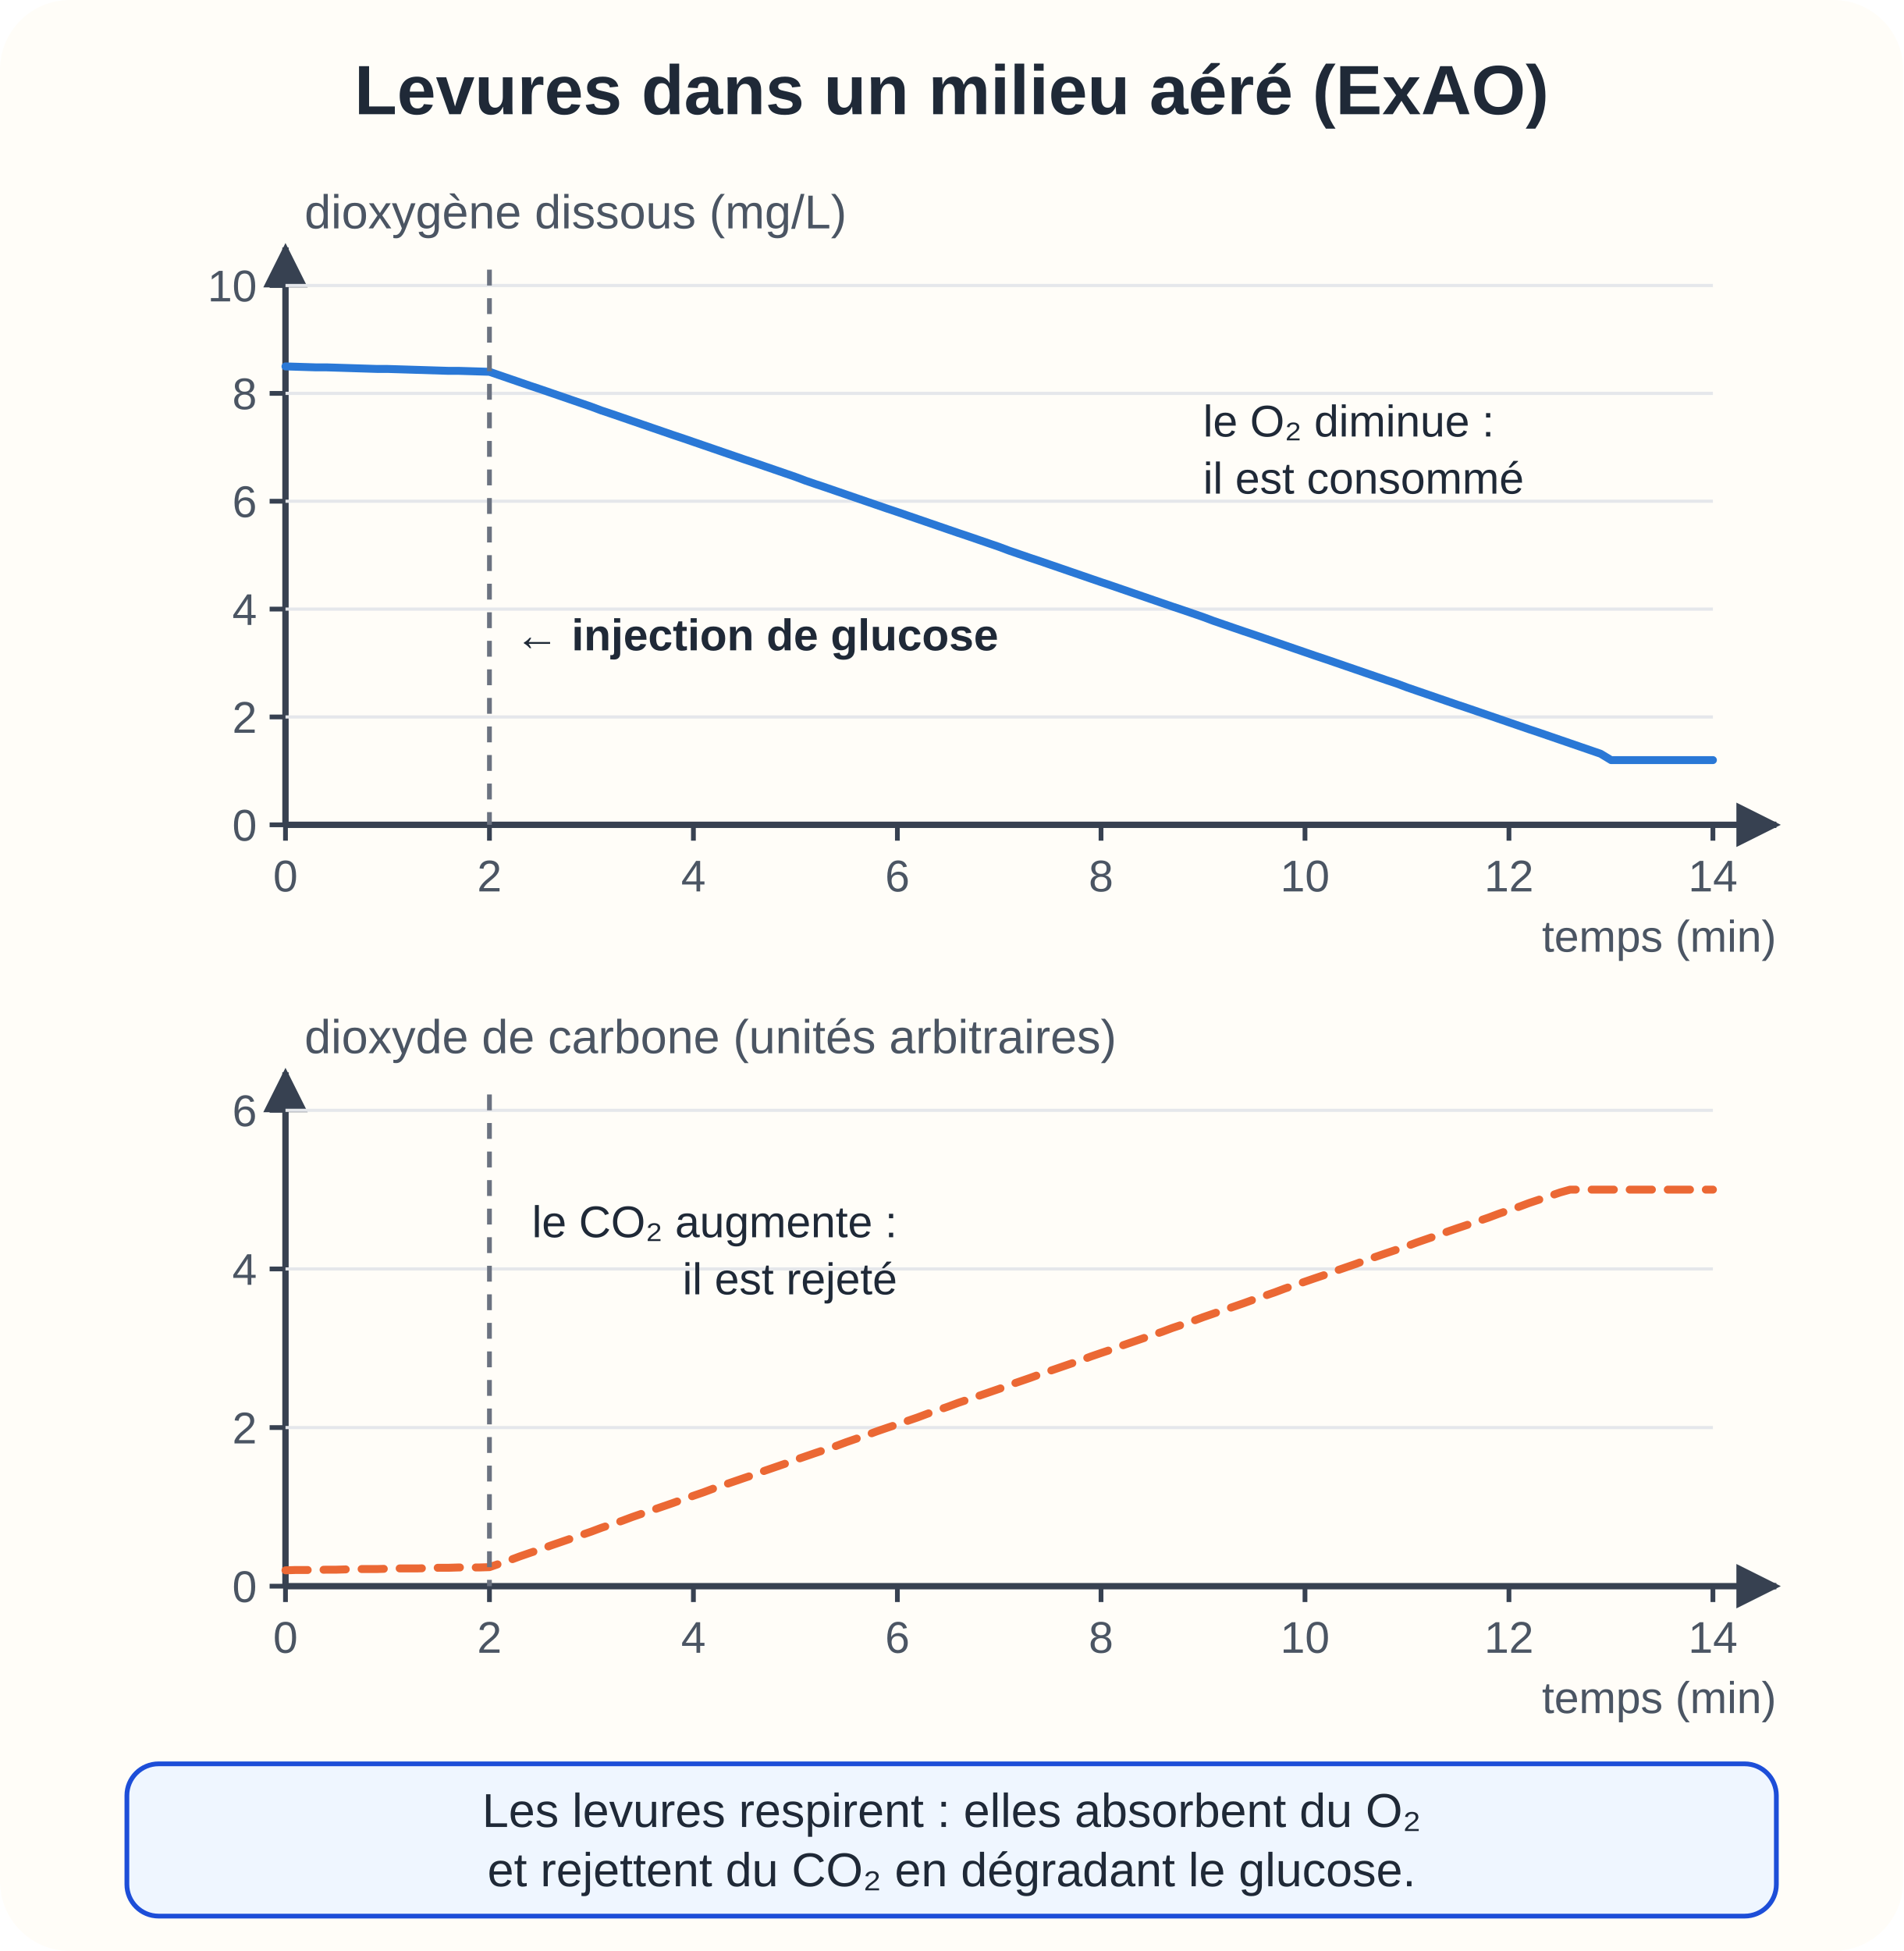
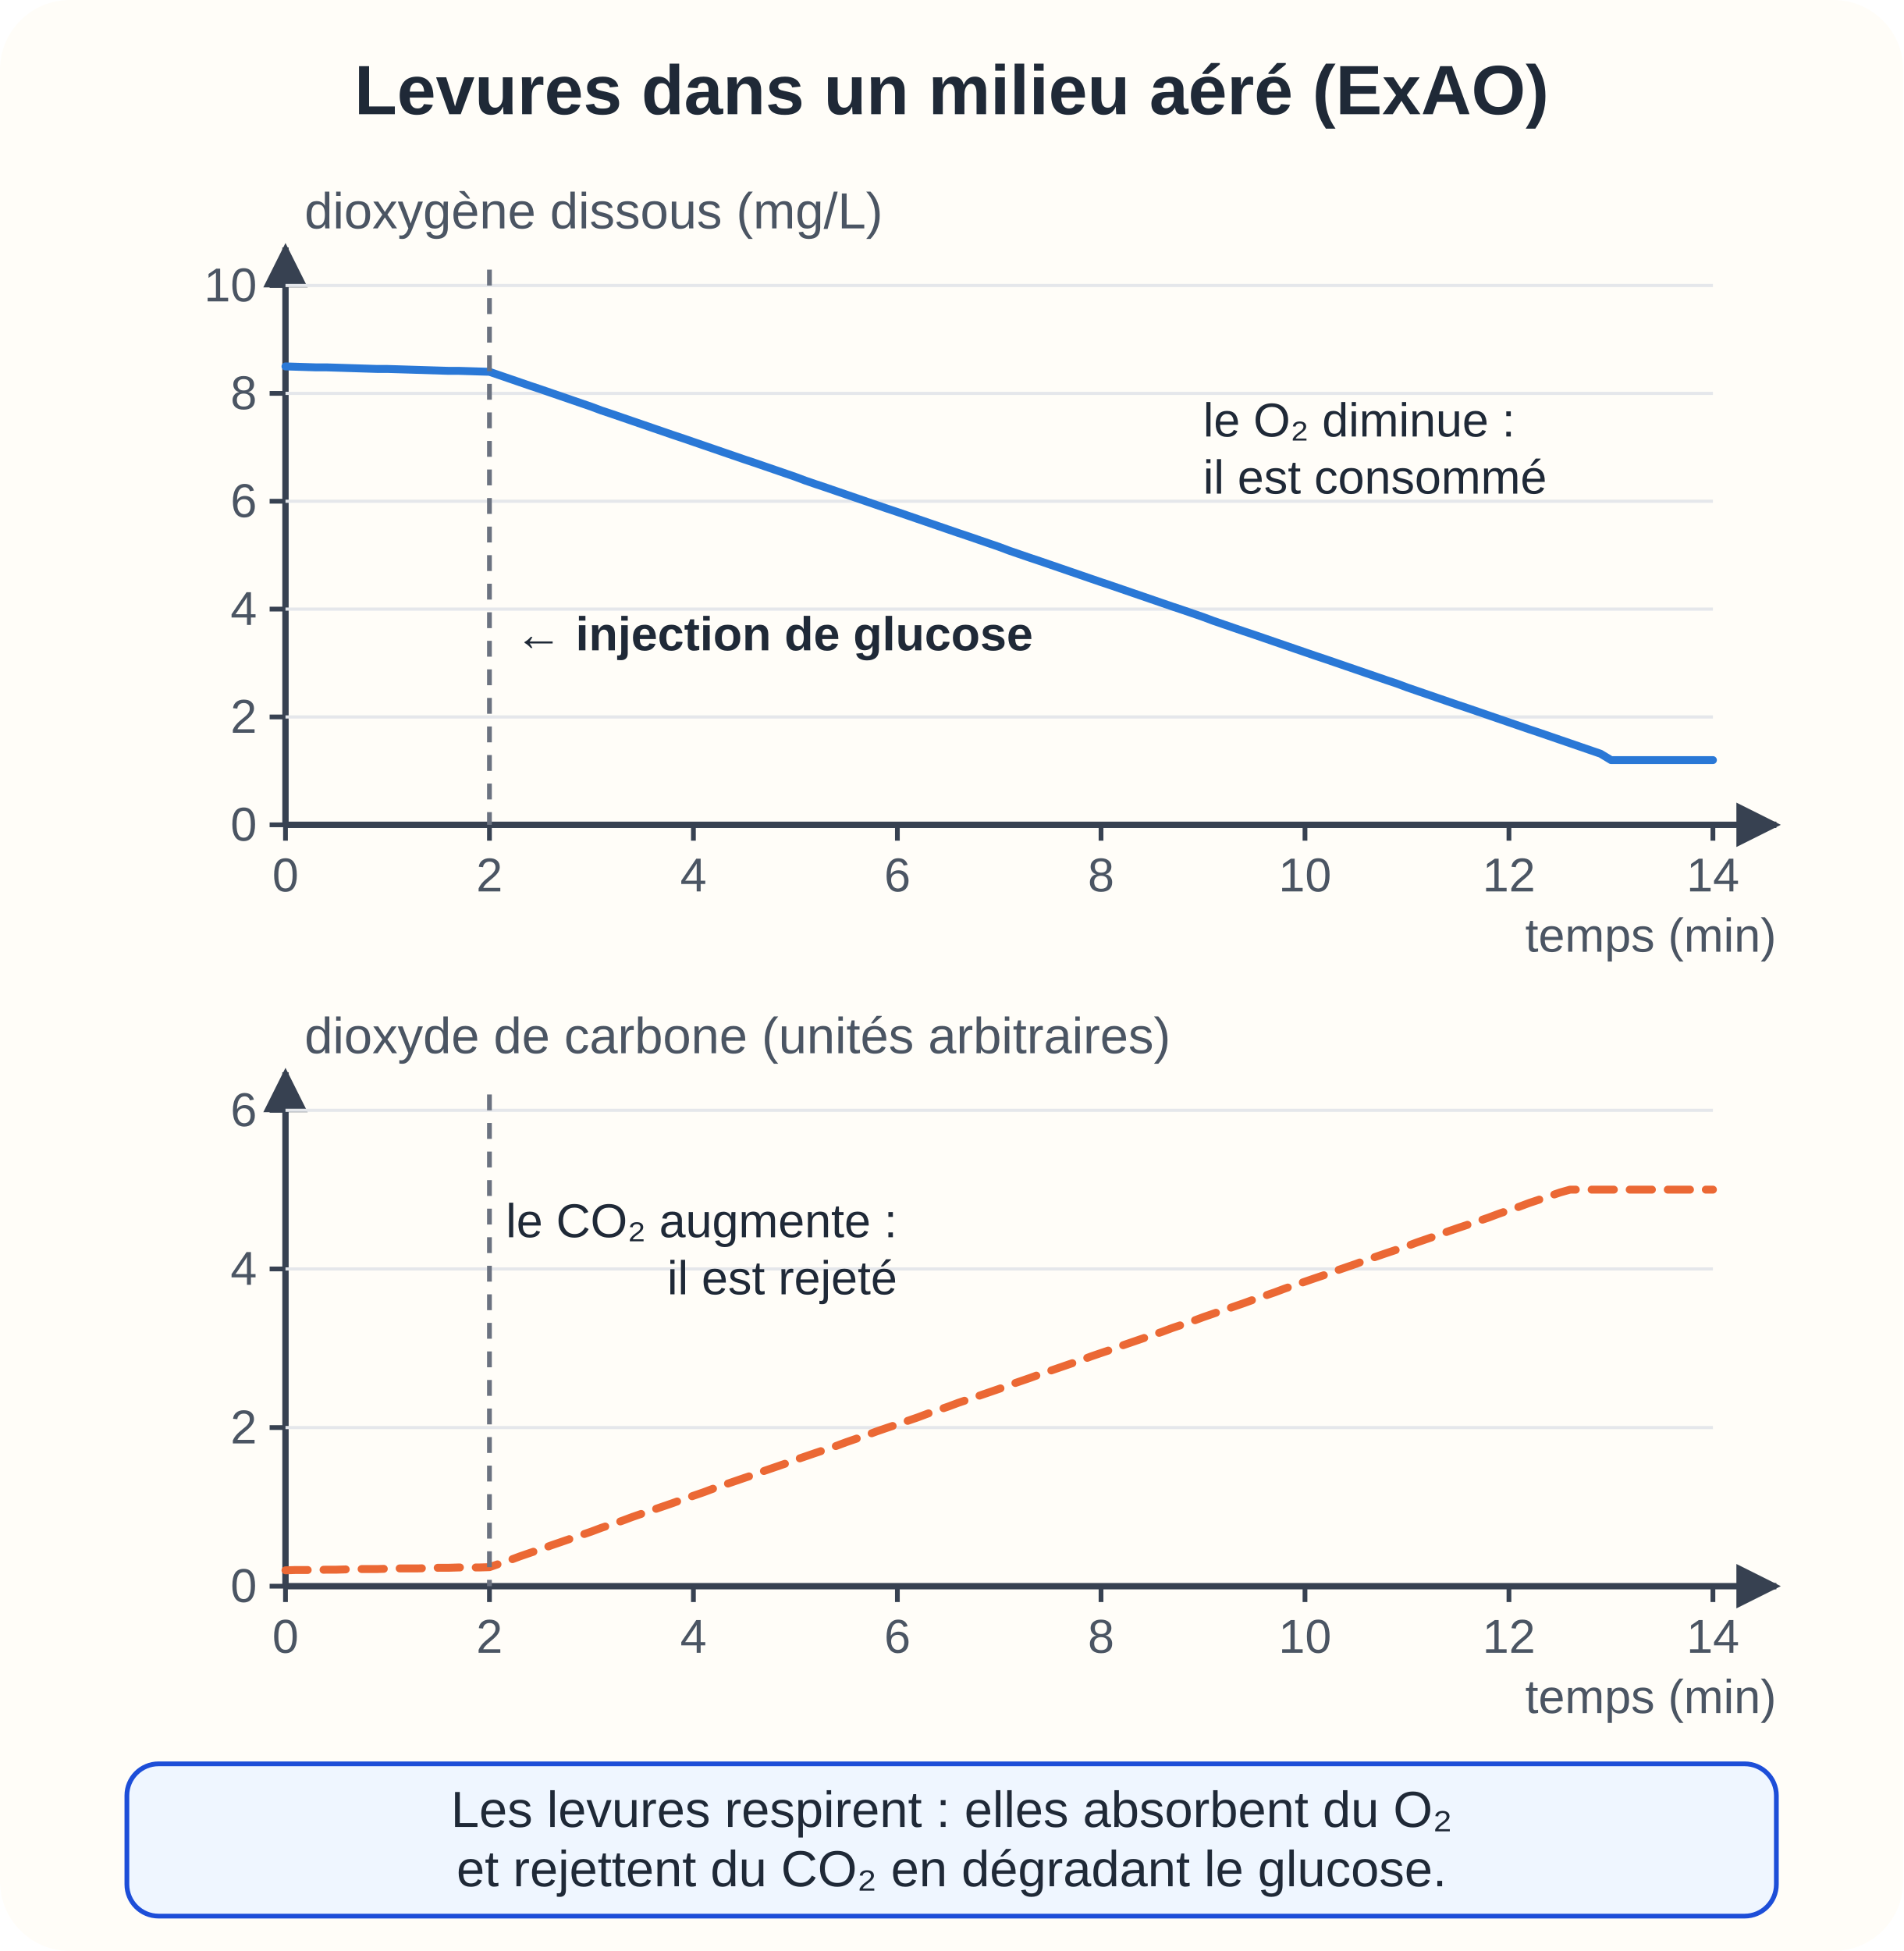
<svg xmlns="http://www.w3.org/2000/svg" viewBox="0 0 600 615" width="600" height="615" role="img" aria-labelledby="titre desc" font-family="Arial, Helvetica, sans-serif">
  <defs>
    <marker id="fl" viewBox="0 0 10 10" refX="9" refY="5" markerWidth="7" markerHeight="7" orient="auto-start-reverse">
      <path d="M0,0 L10,5 L0,10 z" fill="#374151" />
    </marker>
    <marker id="flb" viewBox="0 0 10 10" refX="9" refY="5" markerWidth="7" markerHeight="7" orient="auto-start-reverse">
      <path d="M0,0 L10,5 L0,10 z" fill="#1d4ed8" />
    </marker>
    <marker id="flr" viewBox="0 0 10 10" refX="9" refY="5" markerWidth="7" markerHeight="7" orient="auto-start-reverse">
      <path d="M0,0 L10,5 L0,10 z" fill="#b91c1c" />
    </marker>
    <marker id="flv" viewBox="0 0 10 10" refX="9" refY="5" markerWidth="7" markerHeight="7" orient="auto-start-reverse">
      <path d="M0,0 L10,5 L0,10 z" fill="#15803d" />
    </marker>
    <marker id="flo" viewBox="0 0 10 10" refX="9" refY="5" markerWidth="7" markerHeight="7" orient="auto-start-reverse">
      <path d="M0,0 L10,5 L0,10 z" fill="#c2410c" />
    </marker>
    <marker id="flm" viewBox="0 0 10 10" refX="9" refY="5" markerWidth="7" markerHeight="7" orient="auto-start-reverse">
      <path d="M0,0 L10,5 L0,10 z" fill="#7c3aed" />
    </marker>
  </defs>
  <rect x="0" y="0" width="600" height="615" rx="22" ry="22" fill="#fffdf8" />
  <text x="300.0" y="36" font-size="22" text-anchor="middle" font-weight="bold" fill="#1f2937">Levures dans un milieu aéré (ExAO)</text>
  <line x1="90" y1="260" x2="560" y2="260" stroke="#374151" stroke-width="2" marker-end="url(#fl)" />
  <line x1="90" y1="260" x2="90" y2="78" stroke="#374151" stroke-width="2" marker-end="url(#fl)" />
-   <text x="96" y="72" font-size="15" text-anchor="start" font-weight="normal" fill="#4b5563">dioxygène dissous (mg/L)</text>
+   <text x="96" y="72" font-size="16" text-anchor="start" font-weight="normal" fill="#4b5563">dioxygène dissous (mg/L)</text>
  <line x1="85" y1="260.0" x2="90" y2="260.0" stroke="#374151" stroke-width="1.5" />
-   <text x="81" y="265.0" font-size="14" text-anchor="end" font-weight="normal" fill="#4b5563">0</text>
+   <text x="81" y="265.0" font-size="15" text-anchor="end" font-weight="normal" fill="#4b5563">0</text>
  <line x1="85" y1="226.0" x2="90" y2="226.0" stroke="#374151" stroke-width="1.5" />
-   <text x="81" y="231.0" font-size="14" text-anchor="end" font-weight="normal" fill="#4b5563">2</text>
+   <text x="81" y="231.0" font-size="15" text-anchor="end" font-weight="normal" fill="#4b5563">2</text>
  <line x1="90" y1="226.0" x2="540" y2="226.0" stroke="#e5e7eb" stroke-width="1" />
  <line x1="85" y1="192.0" x2="90" y2="192.0" stroke="#374151" stroke-width="1.5" />
-   <text x="81" y="197.0" font-size="14" text-anchor="end" font-weight="normal" fill="#4b5563">4</text>
+   <text x="81" y="197.0" font-size="15" text-anchor="end" font-weight="normal" fill="#4b5563">4</text>
  <line x1="90" y1="192.0" x2="540" y2="192.0" stroke="#e5e7eb" stroke-width="1" />
  <line x1="85" y1="158.0" x2="90" y2="158.0" stroke="#374151" stroke-width="1.5" />
-   <text x="81" y="163.0" font-size="14" text-anchor="end" font-weight="normal" fill="#4b5563">6</text>
+   <text x="81" y="163.0" font-size="15" text-anchor="end" font-weight="normal" fill="#4b5563">6</text>
  <line x1="90" y1="158.0" x2="540" y2="158.0" stroke="#e5e7eb" stroke-width="1" />
  <line x1="85" y1="124.0" x2="90" y2="124.0" stroke="#374151" stroke-width="1.5" />
-   <text x="81" y="129.0" font-size="14" text-anchor="end" font-weight="normal" fill="#4b5563">8</text>
+   <text x="81" y="129.0" font-size="15" text-anchor="end" font-weight="normal" fill="#4b5563">8</text>
  <line x1="90" y1="124.0" x2="540" y2="124.0" stroke="#e5e7eb" stroke-width="1" />
  <line x1="85" y1="90.0" x2="90" y2="90.0" stroke="#374151" stroke-width="1.5" />
-   <text x="81" y="95.0" font-size="14" text-anchor="end" font-weight="normal" fill="#4b5563">10</text>
+   <text x="81" y="95.0" font-size="15" text-anchor="end" font-weight="normal" fill="#4b5563">10</text>
  <line x1="90" y1="90.0" x2="540" y2="90.0" stroke="#e5e7eb" stroke-width="1" />
  <line x1="90.0" y1="260" x2="90.0" y2="265" stroke="#374151" stroke-width="1.5" />
-   <text x="90.0" y="281" font-size="14" text-anchor="middle" font-weight="normal" fill="#4b5563">0</text>
+   <text x="90.0" y="281" font-size="15" text-anchor="middle" font-weight="normal" fill="#4b5563">0</text>
  <line x1="154.3" y1="260" x2="154.3" y2="265" stroke="#374151" stroke-width="1.5" />
-   <text x="154.3" y="281" font-size="14" text-anchor="middle" font-weight="normal" fill="#4b5563">2</text>
+   <text x="154.3" y="281" font-size="15" text-anchor="middle" font-weight="normal" fill="#4b5563">2</text>
  <line x1="218.6" y1="260" x2="218.6" y2="265" stroke="#374151" stroke-width="1.5" />
-   <text x="218.6" y="281" font-size="14" text-anchor="middle" font-weight="normal" fill="#4b5563">4</text>
+   <text x="218.6" y="281" font-size="15" text-anchor="middle" font-weight="normal" fill="#4b5563">4</text>
  <line x1="282.9" y1="260" x2="282.9" y2="265" stroke="#374151" stroke-width="1.5" />
-   <text x="282.9" y="281" font-size="14" text-anchor="middle" font-weight="normal" fill="#4b5563">6</text>
+   <text x="282.9" y="281" font-size="15" text-anchor="middle" font-weight="normal" fill="#4b5563">6</text>
  <line x1="347.1" y1="260" x2="347.1" y2="265" stroke="#374151" stroke-width="1.5" />
-   <text x="347.1" y="281" font-size="14" text-anchor="middle" font-weight="normal" fill="#4b5563">8</text>
+   <text x="347.1" y="281" font-size="15" text-anchor="middle" font-weight="normal" fill="#4b5563">8</text>
  <line x1="411.4" y1="260" x2="411.4" y2="265" stroke="#374151" stroke-width="1.5" />
-   <text x="411.4" y="281" font-size="14" text-anchor="middle" font-weight="normal" fill="#4b5563">10</text>
+   <text x="411.4" y="281" font-size="15" text-anchor="middle" font-weight="normal" fill="#4b5563">10</text>
  <line x1="475.7" y1="260" x2="475.7" y2="265" stroke="#374151" stroke-width="1.5" />
-   <text x="475.7" y="281" font-size="14" text-anchor="middle" font-weight="normal" fill="#4b5563">12</text>
+   <text x="475.7" y="281" font-size="15" text-anchor="middle" font-weight="normal" fill="#4b5563">12</text>
  <line x1="540.0" y1="260" x2="540.0" y2="265" stroke="#374151" stroke-width="1.5" />
-   <text x="540.0" y="281" font-size="14" text-anchor="middle" font-weight="normal" fill="#4b5563">14</text>
-   <text x="560" y="300" font-size="14" text-anchor="end" font-weight="normal" fill="#4b5563">temps (min)</text>
+   <text x="540.0" y="281" font-size="15" text-anchor="middle" font-weight="normal" fill="#4b5563">14</text>
+   <text x="560" y="300" font-size="15" text-anchor="end" font-weight="normal" fill="#4b5563">temps (min)</text>
  <polyline points="90.0,115.5 93.2,115.6 96.4,115.7 99.6,115.8 102.9,115.8 106.1,115.9 109.3,116.0 112.5,116.1 115.7,116.2 118.9,116.3 122.1,116.3 125.4,116.4 128.6,116.5 131.8,116.6 135.0,116.7 138.2,116.8 141.4,116.9 144.6,116.9 147.9,117.0 151.1,117.1 154.3,117.2 157.5,118.3 160.7,119.4 163.9,120.5 167.1,121.6 170.4,122.7 173.6,123.8 176.8,124.9 180.0,126.0 183.2,127.1 186.4,128.2 189.6,129.4 192.9,130.5 196.1,131.6 199.3,132.7 202.5,133.8 205.7,134.9 208.9,136.0 212.1,137.1 215.4,138.2 218.6,139.3 221.8,140.4 225.0,141.5 228.2,142.6 231.4,143.7 234.6,144.8 237.9,145.9 241.1,147.0 244.3,148.1 247.5,149.2 250.7,150.3 253.9,151.5 257.1,152.6 260.4,153.7 263.6,154.8 266.8,155.9 270.0,157.0 273.2,158.1 276.4,159.2 279.6,160.3 282.9,161.4 286.1,162.5 289.3,163.6 292.5,164.7 295.7,165.8 298.9,166.9 302.1,168.0 305.4,169.1 308.6,170.2 311.8,171.3 315.0,172.4 318.2,173.6 321.4,174.7 324.6,175.8 327.9,176.9 331.1,178.0 334.3,179.1 337.5,180.2 340.7,181.3 343.9,182.4 347.1,183.5 350.4,184.6 353.6,185.7 356.8,186.8 360.0,187.9 363.2,189.0 366.4,190.1 369.6,191.2 372.9,192.3 376.1,193.4 379.3,194.5 382.5,195.7 385.7,196.8 388.9,197.9 392.1,199.0 395.4,200.1 398.6,201.2 401.8,202.3 405.0,203.4 408.2,204.5 411.4,205.6 414.6,206.7 417.9,207.8 421.1,208.9 424.3,210.0 427.5,211.1 430.7,212.2 433.9,213.3 437.1,214.4 440.4,215.5 443.6,216.7 446.8,217.8 450.0,218.9 453.2,220.0 456.4,221.1 459.6,222.2 462.9,223.3 466.1,224.4 469.3,225.5 472.5,226.6 475.7,227.7 478.9,228.8 482.1,229.9 485.4,231.0 488.6,232.1 491.8,233.2 495.0,234.3 498.2,235.4 501.4,236.5 504.6,237.6 507.9,239.6 511.1,239.6 514.3,239.6 517.5,239.6 520.7,239.6 523.9,239.6 527.1,239.6 530.4,239.6 533.6,239.6 536.8,239.6 540.0,239.6" fill="none" stroke="#2a78d6" stroke-width="2.5" stroke-linejoin="round" stroke-linecap="round" />
  <line x1="154.3" y1="85" x2="154.3" y2="260" stroke="#6b7280" stroke-width="1.5" stroke-dasharray="5 4" />
-   <text x="162.286" y="205" font-size="14" text-anchor="start" font-weight="bold" fill="#1f2937">← injection de glucose</text>
-   <text x="379.286" y="137.6" font-size="14" text-anchor="start" font-weight="normal" fill="#1f2937">le O₂ diminue :</text>
-   <text x="379.286" y="155.6" font-size="14" text-anchor="start" font-weight="normal" fill="#1f2937">il est consommé</text>
+   <text x="162.286" y="205" font-size="15" text-anchor="start" font-weight="bold" fill="#1f2937">← injection de glucose</text>
+   <text x="379.286" y="137.6" font-size="15" text-anchor="start" font-weight="normal" fill="#1f2937">le O₂ diminue :</text>
+   <text x="379.286" y="155.6" font-size="15" text-anchor="start" font-weight="normal" fill="#1f2937">il est consommé</text>
  <line x1="90" y1="500" x2="560" y2="500" stroke="#374151" stroke-width="2" marker-end="url(#fl)" />
  <line x1="90" y1="500" x2="90" y2="338" stroke="#374151" stroke-width="2" marker-end="url(#fl)" />
-   <text x="96" y="332" font-size="15" text-anchor="start" font-weight="normal" fill="#4b5563">dioxyde de carbone (unités arbitraires)</text>
+   <text x="96" y="332" font-size="16" text-anchor="start" font-weight="normal" fill="#4b5563">dioxyde de carbone (unités arbitraires)</text>
  <line x1="85" y1="500.0" x2="90" y2="500.0" stroke="#374151" stroke-width="1.5" />
-   <text x="81" y="505.0" font-size="14" text-anchor="end" font-weight="normal" fill="#4b5563">0</text>
+   <text x="81" y="505.0" font-size="15" text-anchor="end" font-weight="normal" fill="#4b5563">0</text>
  <line x1="85" y1="450.0" x2="90" y2="450.0" stroke="#374151" stroke-width="1.5" />
-   <text x="81" y="455.0" font-size="14" text-anchor="end" font-weight="normal" fill="#4b5563">2</text>
+   <text x="81" y="455.0" font-size="15" text-anchor="end" font-weight="normal" fill="#4b5563">2</text>
  <line x1="90" y1="450.0" x2="540" y2="450.0" stroke="#e5e7eb" stroke-width="1" />
  <line x1="85" y1="400.0" x2="90" y2="400.0" stroke="#374151" stroke-width="1.5" />
-   <text x="81" y="405.0" font-size="14" text-anchor="end" font-weight="normal" fill="#4b5563">4</text>
+   <text x="81" y="405.0" font-size="15" text-anchor="end" font-weight="normal" fill="#4b5563">4</text>
  <line x1="90" y1="400.0" x2="540" y2="400.0" stroke="#e5e7eb" stroke-width="1" />
  <line x1="85" y1="350.0" x2="90" y2="350.0" stroke="#374151" stroke-width="1.5" />
-   <text x="81" y="355.0" font-size="14" text-anchor="end" font-weight="normal" fill="#4b5563">6</text>
+   <text x="81" y="355.0" font-size="15" text-anchor="end" font-weight="normal" fill="#4b5563">6</text>
  <line x1="90" y1="350.0" x2="540" y2="350.0" stroke="#e5e7eb" stroke-width="1" />
  <line x1="90.0" y1="500" x2="90.0" y2="505" stroke="#374151" stroke-width="1.5" />
-   <text x="90.0" y="521" font-size="14" text-anchor="middle" font-weight="normal" fill="#4b5563">0</text>
+   <text x="90.0" y="521" font-size="15" text-anchor="middle" font-weight="normal" fill="#4b5563">0</text>
  <line x1="154.3" y1="500" x2="154.3" y2="505" stroke="#374151" stroke-width="1.5" />
-   <text x="154.3" y="521" font-size="14" text-anchor="middle" font-weight="normal" fill="#4b5563">2</text>
+   <text x="154.3" y="521" font-size="15" text-anchor="middle" font-weight="normal" fill="#4b5563">2</text>
  <line x1="218.6" y1="500" x2="218.6" y2="505" stroke="#374151" stroke-width="1.5" />
-   <text x="218.6" y="521" font-size="14" text-anchor="middle" font-weight="normal" fill="#4b5563">4</text>
+   <text x="218.6" y="521" font-size="15" text-anchor="middle" font-weight="normal" fill="#4b5563">4</text>
  <line x1="282.9" y1="500" x2="282.9" y2="505" stroke="#374151" stroke-width="1.5" />
-   <text x="282.9" y="521" font-size="14" text-anchor="middle" font-weight="normal" fill="#4b5563">6</text>
+   <text x="282.9" y="521" font-size="15" text-anchor="middle" font-weight="normal" fill="#4b5563">6</text>
  <line x1="347.1" y1="500" x2="347.1" y2="505" stroke="#374151" stroke-width="1.5" />
-   <text x="347.1" y="521" font-size="14" text-anchor="middle" font-weight="normal" fill="#4b5563">8</text>
+   <text x="347.1" y="521" font-size="15" text-anchor="middle" font-weight="normal" fill="#4b5563">8</text>
  <line x1="411.4" y1="500" x2="411.4" y2="505" stroke="#374151" stroke-width="1.5" />
-   <text x="411.4" y="521" font-size="14" text-anchor="middle" font-weight="normal" fill="#4b5563">10</text>
+   <text x="411.4" y="521" font-size="15" text-anchor="middle" font-weight="normal" fill="#4b5563">10</text>
  <line x1="475.7" y1="500" x2="475.7" y2="505" stroke="#374151" stroke-width="1.5" />
-   <text x="475.7" y="521" font-size="14" text-anchor="middle" font-weight="normal" fill="#4b5563">12</text>
+   <text x="475.7" y="521" font-size="15" text-anchor="middle" font-weight="normal" fill="#4b5563">12</text>
  <line x1="540.0" y1="500" x2="540.0" y2="505" stroke="#374151" stroke-width="1.5" />
-   <text x="540.0" y="521" font-size="14" text-anchor="middle" font-weight="normal" fill="#4b5563">14</text>
-   <text x="560" y="540" font-size="14" text-anchor="end" font-weight="normal" fill="#4b5563">temps (min)</text>
+   <text x="540.0" y="521" font-size="15" text-anchor="middle" font-weight="normal" fill="#4b5563">14</text>
+   <text x="560" y="540" font-size="15" text-anchor="end" font-weight="normal" fill="#4b5563">temps (min)</text>
  <polyline points="90.0,495.0 93.2,494.9 96.4,494.9 99.6,494.9 102.9,494.8 106.1,494.8 109.3,494.7 112.5,494.6 115.7,494.6 118.9,494.6 122.1,494.5 125.4,494.4 128.6,494.4 131.8,494.4 135.0,494.3 138.2,494.2 141.4,494.2 144.6,494.1 147.9,494.1 151.1,494.1 154.3,494.0 157.5,492.9 160.7,491.8 163.9,490.6 167.1,489.5 170.4,488.4 173.6,487.2 176.8,486.1 180.0,485.0 183.2,483.9 186.4,482.8 189.6,481.6 192.9,480.5 196.1,479.4 199.3,478.2 202.5,477.1 205.7,476.0 208.9,474.9 212.1,473.8 215.4,472.6 218.6,471.5 221.8,470.4 225.0,469.2 228.2,468.1 231.4,467.0 234.6,465.9 237.9,464.8 241.1,463.6 244.3,462.5 247.5,461.4 250.7,460.2 253.9,459.1 257.1,458.0 260.4,456.9 263.6,455.8 266.8,454.6 270.0,453.5 273.2,452.4 276.4,451.2 279.6,450.1 282.9,449.0 286.1,447.9 289.3,446.8 292.5,445.6 295.7,444.5 298.9,443.4 302.1,442.2 305.4,441.1 308.6,440.0 311.8,438.9 315.0,437.8 318.2,436.6 321.4,435.5 324.6,434.4 327.9,433.2 331.1,432.1 334.3,431.0 337.5,429.9 340.7,428.8 343.9,427.6 347.1,426.5 350.4,425.4 353.6,424.2 356.8,423.1 360.0,422.0 363.2,420.9 366.4,419.8 369.6,418.6 372.9,417.5 376.1,416.4 379.3,415.2 382.5,414.1 385.7,413.0 388.9,411.9 392.1,410.8 395.4,409.6 398.6,408.5 401.8,407.4 405.0,406.2 408.2,405.1 411.4,404.0 414.6,402.9 417.9,401.8 421.1,400.6 424.3,399.5 427.5,398.4 430.7,397.2 433.9,396.1 437.1,395.0 440.4,393.9 443.6,392.8 446.8,391.6 450.0,390.5 453.2,389.4 456.4,388.2 459.6,387.1 462.9,386.0 466.1,384.9 469.3,383.8 472.5,382.6 475.7,381.5 478.9,380.4 482.1,379.2 485.4,378.1 488.6,377.0 491.8,375.9 495.0,375.0 498.2,375.0 501.4,375.0 504.6,375.0 507.9,375.0 511.1,375.0 514.3,375.0 517.5,375.0 520.7,375.0 523.9,375.0 527.1,375.0 530.4,375.0 533.6,375.0 536.8,375.0 540.0,375.0" fill="none" stroke="#eb6834" stroke-width="2.5" stroke-linejoin="round" stroke-linecap="round" stroke-dasharray="7 5" />
  <line x1="154.3" y1="345" x2="154.3" y2="500" stroke="#6b7280" stroke-width="1.5" stroke-dasharray="5 4" />
-   <text x="282.857" y="390.0" font-size="14" text-anchor="end" font-weight="normal" fill="#1f2937">le CO₂ augmente :</text>
-   <text x="282.857" y="408.0" font-size="14" text-anchor="end" font-weight="normal" fill="#1f2937">il est rejeté</text>
+   <text x="282.857" y="390.0" font-size="15" text-anchor="end" font-weight="normal" fill="#1f2937">le CO₂ augmente :</text>
+   <text x="282.857" y="408.0" font-size="15" text-anchor="end" font-weight="normal" fill="#1f2937">il est rejeté</text>
  <rect x="40" y="556" width="520" height="48" rx="10" fill="#eff6ff" stroke="#1d4ed8" stroke-width="1.5" />
-   <text x="300.0" y="575.9" font-size="15" text-anchor="middle" font-weight="normal" fill="#1f2937">Les levures respirent : elles absorbent du O₂</text>
-   <text x="300.0" y="594.6" font-size="15" text-anchor="middle" font-weight="normal" fill="#1f2937">et rejettent du CO₂ en dégradant le glucose.</text>
+   <text x="300.0" y="575.9" font-size="16" text-anchor="middle" font-weight="normal" fill="#1f2937">Les levures respirent : elles absorbent du O₂</text>
+   <text x="300.0" y="594.6" font-size="16" text-anchor="middle" font-weight="normal" fill="#1f2937">et rejettent du CO₂ en dégradant le glucose.</text>
</svg>
